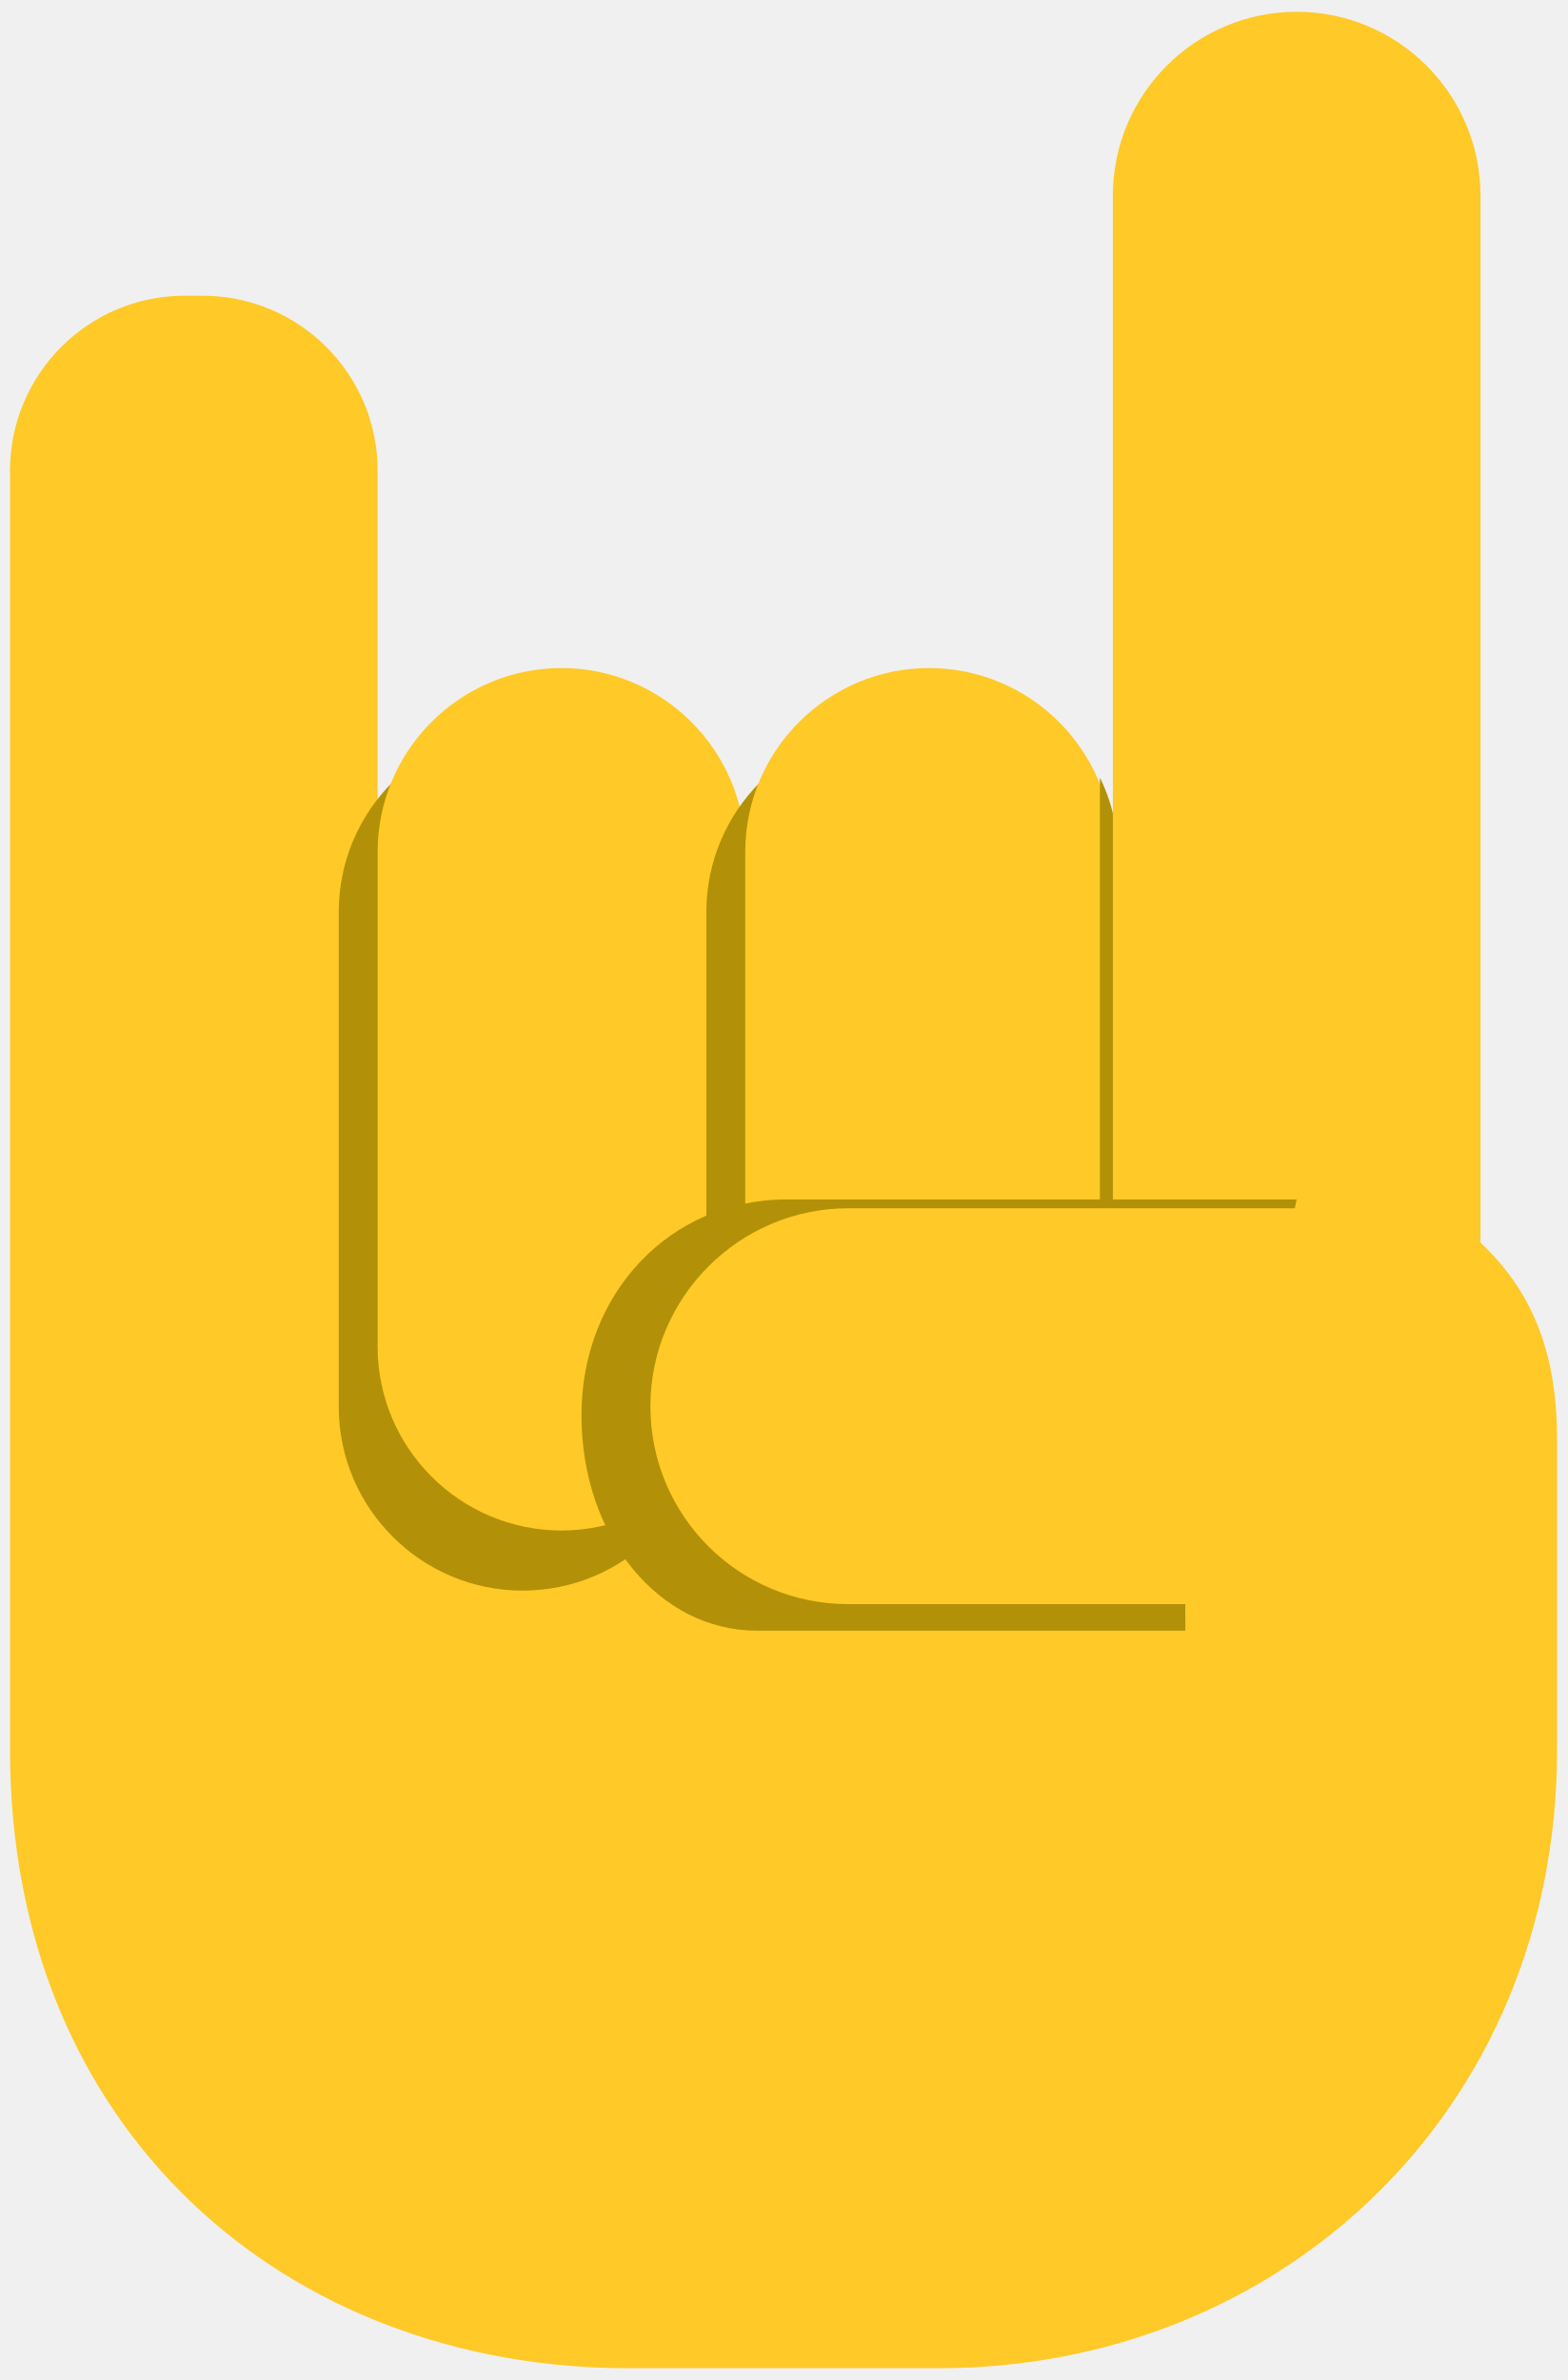
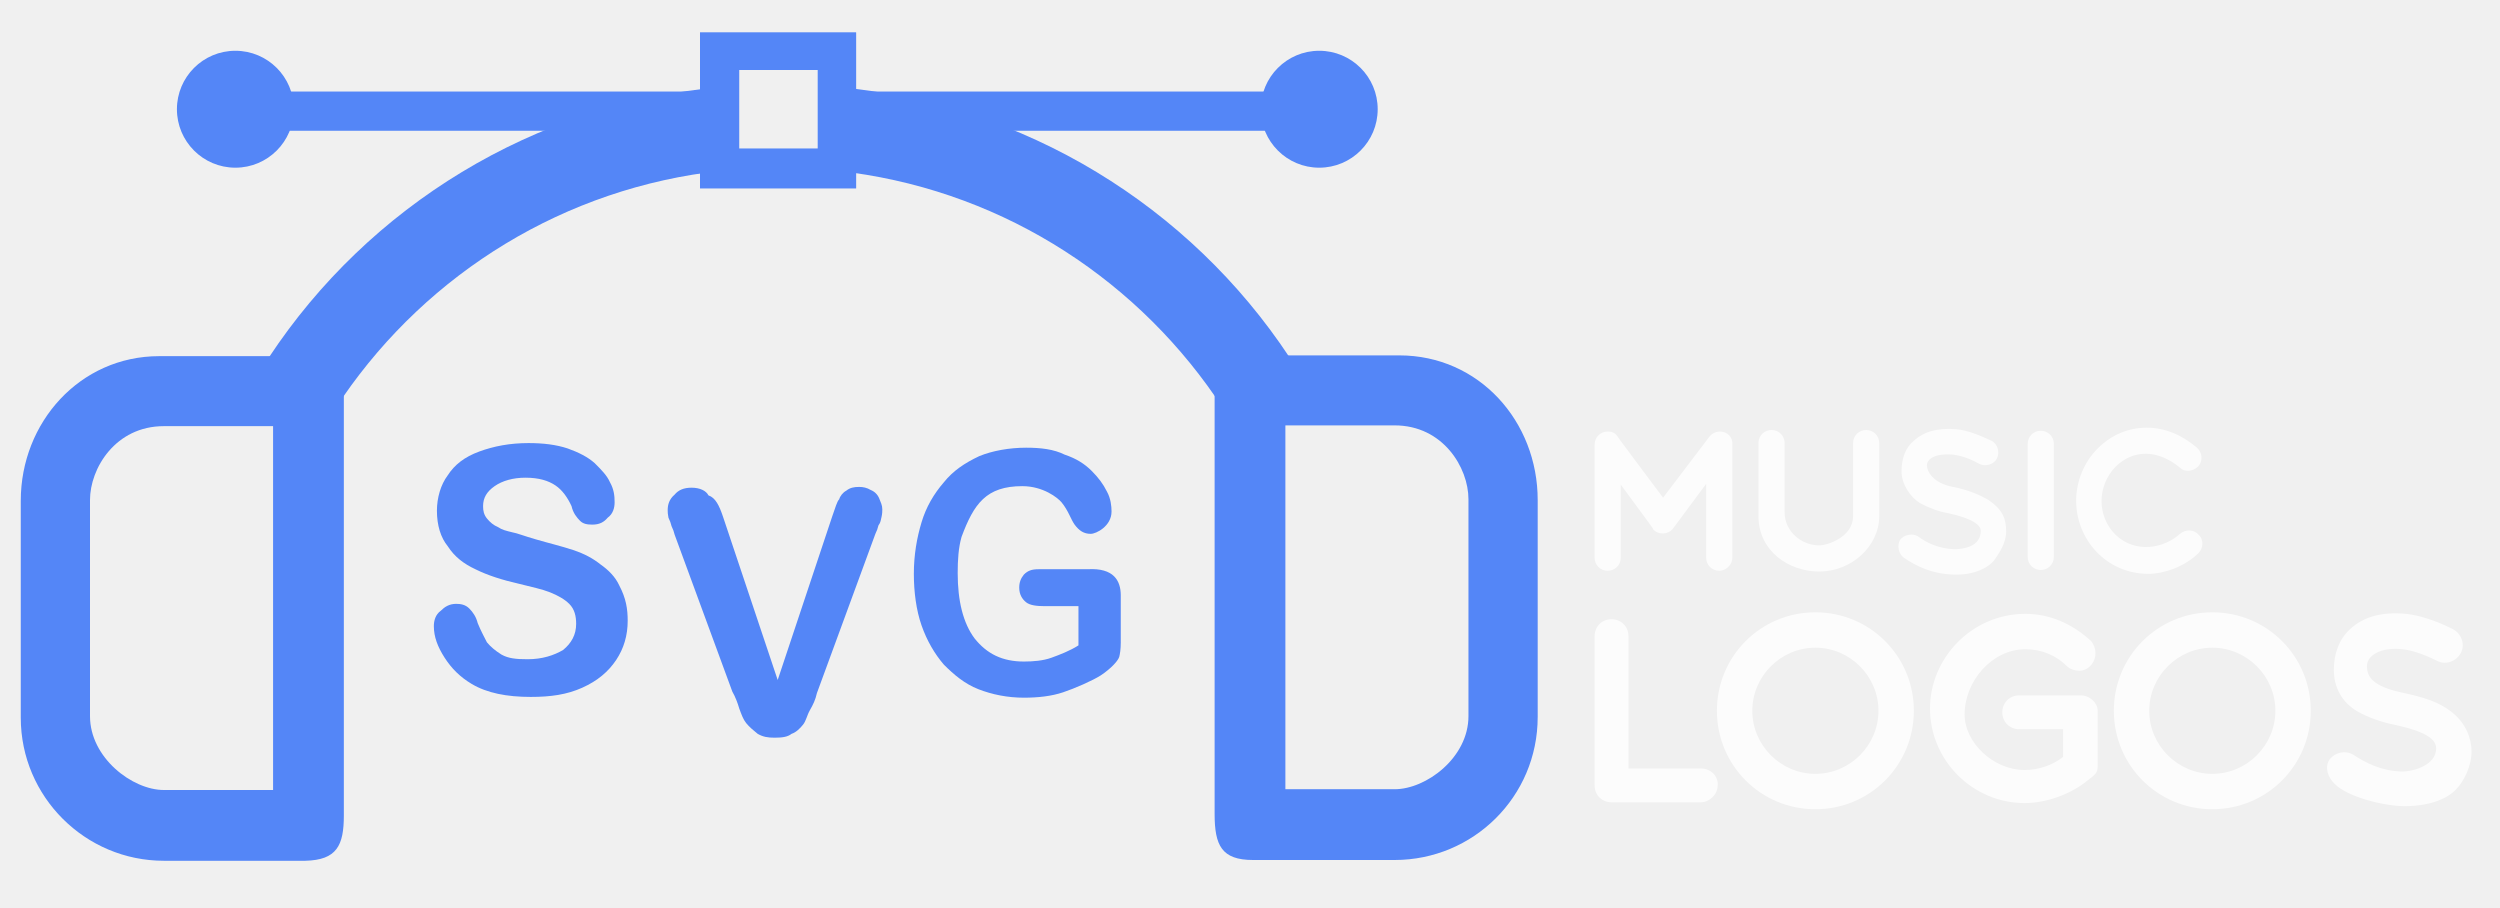
- <svg xmlns="http://www.w3.org/2000/svg" xml:space="preserve" x="0" y="0" style="enable-background:new 0 0 266 404" version="1.1" viewBox="0 0 266 404">
+ <svg xmlns="http://www.w3.org/2000/svg" width="325" height="118" viewBox="-394 177 325 118">
  <style>
-     .st0 {
-       fill: #ffc927
+     .text{
+       opacity:.8;
+       fill:#fff;
    }
- 
-     .st1 {
-       fill: #b29108
+     .icon{
+       fill:#5486f7
    }
  </style>
-   <path d="M250.6 210.3c-5.8-5.3-114.7-3.5-186.5-1.7V79.9c0-16.4-13.3-29.7-29.7-29.7h-3.1C15 50.2 1.7 63.5 1.7 79.9V297c0 64.8 47 105 105 105h52.6c58 0 105-43.6 105-105v-52.6c0-14.3-3.9-25.3-13.7-34.1z" class="st0" />
-   <path d="M88.7 270c-17.2 0-31.2-14-31.2-31.2v-84c0-17.2 14-31.2 31.2-31.2s31.2 14 31.2 31.2v84c0 17.2-13.9 31.2-31.2 31.2z" class="st1" />
-   <path d="M95.3 259.8c-17.2 0-31.2-14-31.2-31.2v-84c0-17.2 14-31.2 31.2-31.2s31.2 14 31.2 31.2v84c0 17.2-14 31.2-31.2 31.2z" class="st0" />
-   <path d="M151.1 270c-17.2 0-31.2-14-31.2-31.2v-84c0-17.2 14-31.2 31.2-31.2s31.2 14 31.2 31.2v84c0 17.2-13.9 31.2-31.2 31.2z" class="st1" />
-   <path d="M157.7 259.8c-17.2 0-31.2-14-31.2-31.2v-84c0-17.2 14-31.2 31.2-31.2s31.2 14 31.2 31.2v84c0 17.2-14 31.2-31.2 31.2z" class="st0" />
-   <path d="M186.7 220.2V132c2.7 5.4 3 10.5 3.6 14.8V219l-3.6 1.2z" class="st1" />
-   <path d="M220.1 265.6c-17.2 0-31.2-14-31.2-31.2V33.2c0-17.2 14-31.2 31.2-31.2s31.2 14 31.2 31.2v201.2c0 17.2-14 31.2-31.2 31.2z" class="st0" />
-   <path d="M220.1 203.6h-86.6c-19.6 0-34.8 15.8-34.8 36.6s13.3 36.6 29.7 36.6h72.8v-8h5.1l13.8-65.2z" class="st1" />
-   <path d="M110.4 238.7c0-18.5 15.1-33.6 33.6-33.6h78.5c18.6 0 33.6 15 33.6 33.6s-15 33.6-33.6 33.6H144c-18.6 0-33.6-15-33.6-33.6z" class="st0" />
+   <g class="icon">
+     <path d="M-312.4 257.7c0 1.9-.5 3.6-1.5 5.1-1 1.5-2.4 2.7-4.4 3.6-2 .9-4.1 1.2-6.7 1.2-3.1 0-5.7-.5-7.7-1.7-1.5-.9-2.6-2-3.5-3.4s-1.4-2.7-1.4-4.1c0-.7.2-1.5.9-2 .5-.5 1.1-.9 2-.9.6 0 1.2.1 1.7.6s.9 1.1 1.1 1.9c.4 1 .9 1.9 1.2 2.5.5.6 1.1 1.1 1.9 1.6.9.5 1.9.6 3.4.6 1.9 0 3.4-.5 4.6-1.2 1.1-.9 1.7-2 1.7-3.4 0-1-.2-1.9-.9-2.6-.6-.6-1.5-1.1-2.5-1.5-1-.4-2.4-.7-4-1.1-2.2-.5-4.1-1.1-5.7-1.9-1.5-.7-2.7-1.6-3.6-3-.9-1.1-1.4-2.7-1.4-4.6 0-1.7.5-3.4 1.4-4.6.9-1.4 2.2-2.4 4.1-3.1 1.9-.7 4-1.1 6.4-1.1 1.9 0 3.6.2 5.1.7 1.4.5 2.6 1.1 3.5 1.9.9.9 1.6 1.6 2 2.5.5.9.6 1.7.6 2.6 0 .7-.2 1.5-.9 2-.5.6-1.1.9-2 .9-.7 0-1.2-.1-1.6-.5-.4-.4-.9-1-1.1-1.9-.5-1.1-1.2-2.1-2.1-2.7s-2.1-1-3.9-1c-1.6 0-3 .4-4 1.1-1 .7-1.5 1.5-1.5 2.6 0 .6.1 1.1.5 1.6s.9.9 1.4 1.1c.6.4 1.1.5 1.9.7.6.1 1.6.5 3 .9 1.7.5 3.4.9 4.9 1.4 1.5.5 2.6 1.1 3.6 1.9 1 .7 1.9 1.6 2.4 2.7.9 1.7 1.1 3.1 1.1 4.6z" />
+     <path d="M-300 244.2l7.1 21.2 7.1-21.3c.4-1.1.6-1.9.9-2.2.1-.4.5-.9.9-1.1.5-.4 1-.5 1.7-.5.5 0 1 .1 1.5.4.5.2.9.6 1.1 1.1s.4.9.4 1.4c0 .2 0 .6-.1 1s-.1.7-.4 1.1c-.1.4-.2.7-.4 1.1l-7.6 20.7c-.2.9-.5 1.5-.9 2.2-.4.7-.5 1.4-.9 1.9s-.9 1-1.5 1.2c-.5.4-1.2.5-2.2.5-.9 0-1.5-.1-2.2-.5-.5-.4-1.1-.9-1.5-1.4-.4-.5-.6-1.1-.9-1.9-.2-.7-.5-1.5-.9-2.2l-7.5-20.4c-.1-.4-.2-.7-.4-1.1-.1-.4-.2-.7-.4-1.1-.1-.5-.1-.7-.1-1 0-.7.2-1.4.9-2 .5-.6 1.2-.9 2.2-.9 1.1 0 1.9.4 2.2 1 .9.3 1.4 1.3 1.9 2.8z" />
+     <path d="M-248.3 254.4v6.1c0 .9-.1 1.5-.2 1.9-.2.6-1.2 1.6-2.4 2.4-1.1.7-3.4 1.7-4.9 2.2-1.5.5-3.2.7-5.1.7-2.1 0-4.1-.4-5.9-1.1s-3.2-1.9-4.5-3.2c-1.2-1.4-2.2-3.1-2.9-5.1s-1-4.4-1-6.7c0-2.5.4-4.7 1-6.7s1.6-3.7 2.9-5.2c1.2-1.5 2.7-2.5 4.6-3.4 1.7-.7 3.9-1.1 6.1-1.1 1.9 0 3.6.2 5 .9 1.5.5 2.6 1.2 3.5 2.1.9.9 1.5 1.7 2 2.7.5.9.6 1.9.6 2.6 0 1.9-2 2.9-2.7 2.9-.9 0-1.5-.4-2.1-1.2-.5-.7-.8-1.8-1.7-2.9-.5-.6-2.4-2.1-5.1-2.1-4.7 0-6.3 2.3-7.9 6.6-.4 1.4-.5 3-.5 4.7 0 3.6.7 6.5 2.2 8.5 1.6 2 3.6 3 6.4 3 1.2 0 2.5-.1 3.6-.5s2.4-.9 3.5-1.6v-5.1h-4.4c-1 0-1.9-.1-2.4-.5s-.9-1-.9-1.9c0-.7.2-1.2.6-1.7.5-.5 1-.7 1.9-.7h6.4c3.4-.2 4.3 1.5 4.3 3.4z" />
+     <path d="M-285 188.9h56v5.1h-56z" />
+     <path d="M-358.1 188.9h56v5.1h-56z" />
+     <circle cx="-363.4" cy="191.2" r="7.6" />
+     <circle cx="-222.5" cy="191.2" r="7.6" />
+     <path d="M-282.7 201.5H-303v-20.3h20.3v20.3zm-15.2-5.2h10.2v-10.2h-10.2v10.2z" />
+     <g>
+       <path d="M-349.3 283v-55c0-2.5-2-4.7-4.6-4.7h-19.4c-10.3 0-18 8.6-18 18.8v28.2c0 10.3 8.4 18.6 18.6 18.6h18.4c4.1-.1 5-2 5-5.9zm-33-12.9V242c0-4.1 3.3-9.6 9.6-9.6h14.2v47.3h-14.2c-4.1 0-9.6-4.2-9.6-9.6z" />
+       <path d="M-300.2 188.3c-24.5 2.2-45.9 15.6-58.8 35.1l9.6 5.2c11.1-16.1 28.8-27.2 49.2-29.4v-10.9z" />
+     </g>
+     <g>
+       <path d="M-231.1 288.8h18.4c10.2 0 18.6-8.2 18.6-18.6V242c0-10.2-7.6-18.8-18-18.8h-19.4c-2.6 0-4.6 2.2-4.6 4.7v54.9c0 4.1.9 6 5 6zm18.4-9.2h-14.2v-47.3h14.2c6.3 0 9.6 5.5 9.6 9.6v28.2c0 5.4-5.5 9.5-9.6 9.5z" />
+       <path d="M-285.2 188.3c24.5 2.2 45.9 15.6 58.8 35.1l-9.6 5.2c-11.1-16.1-28.8-27.2-49.2-29.4v-10.9z" />
+     </g>
+   </g>
+   <g class="text">
+     <path d="M-170.4 233.1c-.6 0-1.1.3-1.4.7l-6 7.9s-5.1-6.8-5.6-7.5c-.5-.8-.8-1.1-1.6-1.1-.9 0-1.7.7-1.7 1.7v14.7c0 .9.7 1.7 1.7 1.7.9 0 1.7-.7 1.7-1.7V240c4.5 6.1 4.2 5.7 4.2 5.8.7.8 2 .7 2.6-.1l4.3-5.8v9.6c0 .9.7 1.7 1.7 1.7.8 0 1.7-.7 1.7-1.7v-14.7c.1-1-.7-1.7-1.6-1.7z" />
+     <path d="M-151.4 232.9c-.9 0-1.7.7-1.7 1.7v9.5c0 2.7-3.3 3.8-4.4 3.8-2.3 0-4.5-1.8-4.5-4.3v-9c0-.9-.7-1.7-1.7-1.7-.9 0-1.7.7-1.7 1.7v9.5c0 4.5 3.9 7.2 7.9 7.2 4.2 0 7.8-3.3 7.8-7.2v-9.5c0-1-.8-1.7-1.7-1.7z" />
+     <path d="M-128.7 251.1c-.9 0-1.7-.7-1.7-1.7v-14.7c0-.9.7-1.7 1.7-1.7.9 0 1.7.7 1.7 1.7v14.7c0 1-.8 1.7-1.7 1.7z" />
+     <path d="M-133.2 246.1c0-1.6-.4-2.8-2.3-4.1-1.2-.7-2.6-1.3-4.6-1.7-2.7-.5-3.4-2.1-3.4-2.8 0-.7.8-1.6 3.4-1.4.8.1 2 .4 3.4 1.2.8.4 1.9.1 2.3-.7.4-.8.1-1.9-.7-2.3-1.7-.8-3.3-1.4-4.6-1.5-2.4-.2-4.2.3-5.5 1.5-1.1.9-1.6 2.3-1.6 4 0 1.6 1.1 3.3 2.4 4.1 1.1.6 2.4 1.1 3.6 1.3 3.3.7 4.3 1.6 4.3 2.3 0 2.1-2.3 2.4-3.5 2.4-2-.1-3.5-.8-4.7-1.7-.7-.4-1.8-.2-2.3.5-.4.7-.2 1.8.5 2.3 1.6 1.1 3.6 2.1 6.5 2.2h.3c2.5 0 4.1-.9 4.9-1.8.7-1 1.6-2.3 1.6-3.8z" />
+     <path d="M-108.2 246.5c-.6-.7-1.7-.7-2.4-.1-2.1 1.9-5.8 2.6-8.4.1-2.4-2.4-2.4-6.3 0-8.8 2.3-2.3 5.5-2.3 8.4.1.3.3.6.4 1.1.4.4 0 .9-.2 1.3-.6.6-.7.5-1.8-.2-2.4-2-1.7-4.2-2.6-6.5-2.6-2.4 0-4.6.9-6.4 2.7-1.8 1.8-2.8 4.3-2.8 6.8 0 5 3.9 9.5 9.4 9.5 2 0 4.6-.9 6.4-2.6.8-.7.8-1.9.1-2.5z" />
+   </g>
+   <g class="text">
+     <path d="M-172.9 276.9h-9.4v-17.2c0-1.3-1-2.2-2.2-2.2-1.3 0-2.2 1-2.2 2.2v19.4c0 1.3 1 2.2 2.2 2.2h11.6c1.1 0 2.2-1 2.2-2.2.1-1.2-.9-2.2-2.2-2.2z" />
+     <path d="M-123.5 267.4h-8c-1.3 0-2.2 1-2.2 2.2 0 1.3 1 2.2 2.2 2.2h5.7v3.6c-1.4 1.1-3.2 1.7-5 1.7-4.1 0-7.8-3.6-7.8-7.2 0-4.4 3.6-8.5 7.9-8.5 2.1 0 4 .8 5.4 2.2.4.4 1.1.6 1.6.6s1.1-.2 1.6-.8c.7-.9.7-2.2-.1-3.1-2.4-2.2-5.3-3.5-8.5-3.5-7 0-12.4 5.8-12.4 12.3 0 6.8 5.6 12.3 12.3 12.3 2.9 0 6-1.2 8-2.8 1.3-1 1.5-1.1 1.5-2.1v-7.1c0-1-1-2-2.2-2z" />
+     <path d="M-72.7 274.7c0-1.5-.6-3.7-2.8-5.3-1.5-1.1-3.1-1.7-6.4-2.4-3.6-.8-4.4-2-4.4-3.4s1.8-2.5 4.6-2.2c1.1.1 2.7.6 4.5 1.5 1.1.6 2.5.1 3.1-1 .6-1.1.1-2.5-1-3.1-2.2-1.1-4.3-1.8-6.1-2-3.2-.3-5.6.4-7.3 2-1.4 1.3-2.1 3.1-2.1 5.3 0 2.2 1 4.2 3.1 5.4 1.4.8 3.2 1.4 4.7 1.7 4.2.9 5.5 1.9 5.5 3.1 0 2.1-2.8 3-4.5 3-2.7-.1-4.6-1.1-6.3-2.2-1-.6-2.4-.3-3.1.7-.6 1-.2 2.2.7 3.1 1.8 1.8 6.6 2.9 9.1 2.9 3.5 0 5.7-1.1 6.7-2.2 1-1 2-3 2-4.9z" />
+     <path d="M-106.4 256.6c-7.1 0-12.8 5.7-12.8 12.8s5.7 12.8 12.8 12.8c7.1 0 12.8-5.7 12.8-12.8s-5.7-12.8-12.8-12.8zm0 21c-4.5 0-8.2-3.7-8.2-8.2 0-4.5 3.7-8.2 8.2-8.2 4.5 0 8.2 3.7 8.2 8.2 0 4.5-3.7 8.2-8.2 8.2z" />
+     <path d="M-158 256.6c-7.1 0-12.8 5.7-12.8 12.8s5.7 12.8 12.8 12.8c7.1 0 12.8-5.7 12.8-12.8s-5.7-12.8-12.8-12.8zm0 21c-4.5 0-8.2-3.7-8.2-8.2 0-4.5 3.7-8.2 8.2-8.2 4.5 0 8.2 3.7 8.2 8.2 0 4.5-3.7 8.2-8.2 8.2z" />
+   </g>
</svg>
